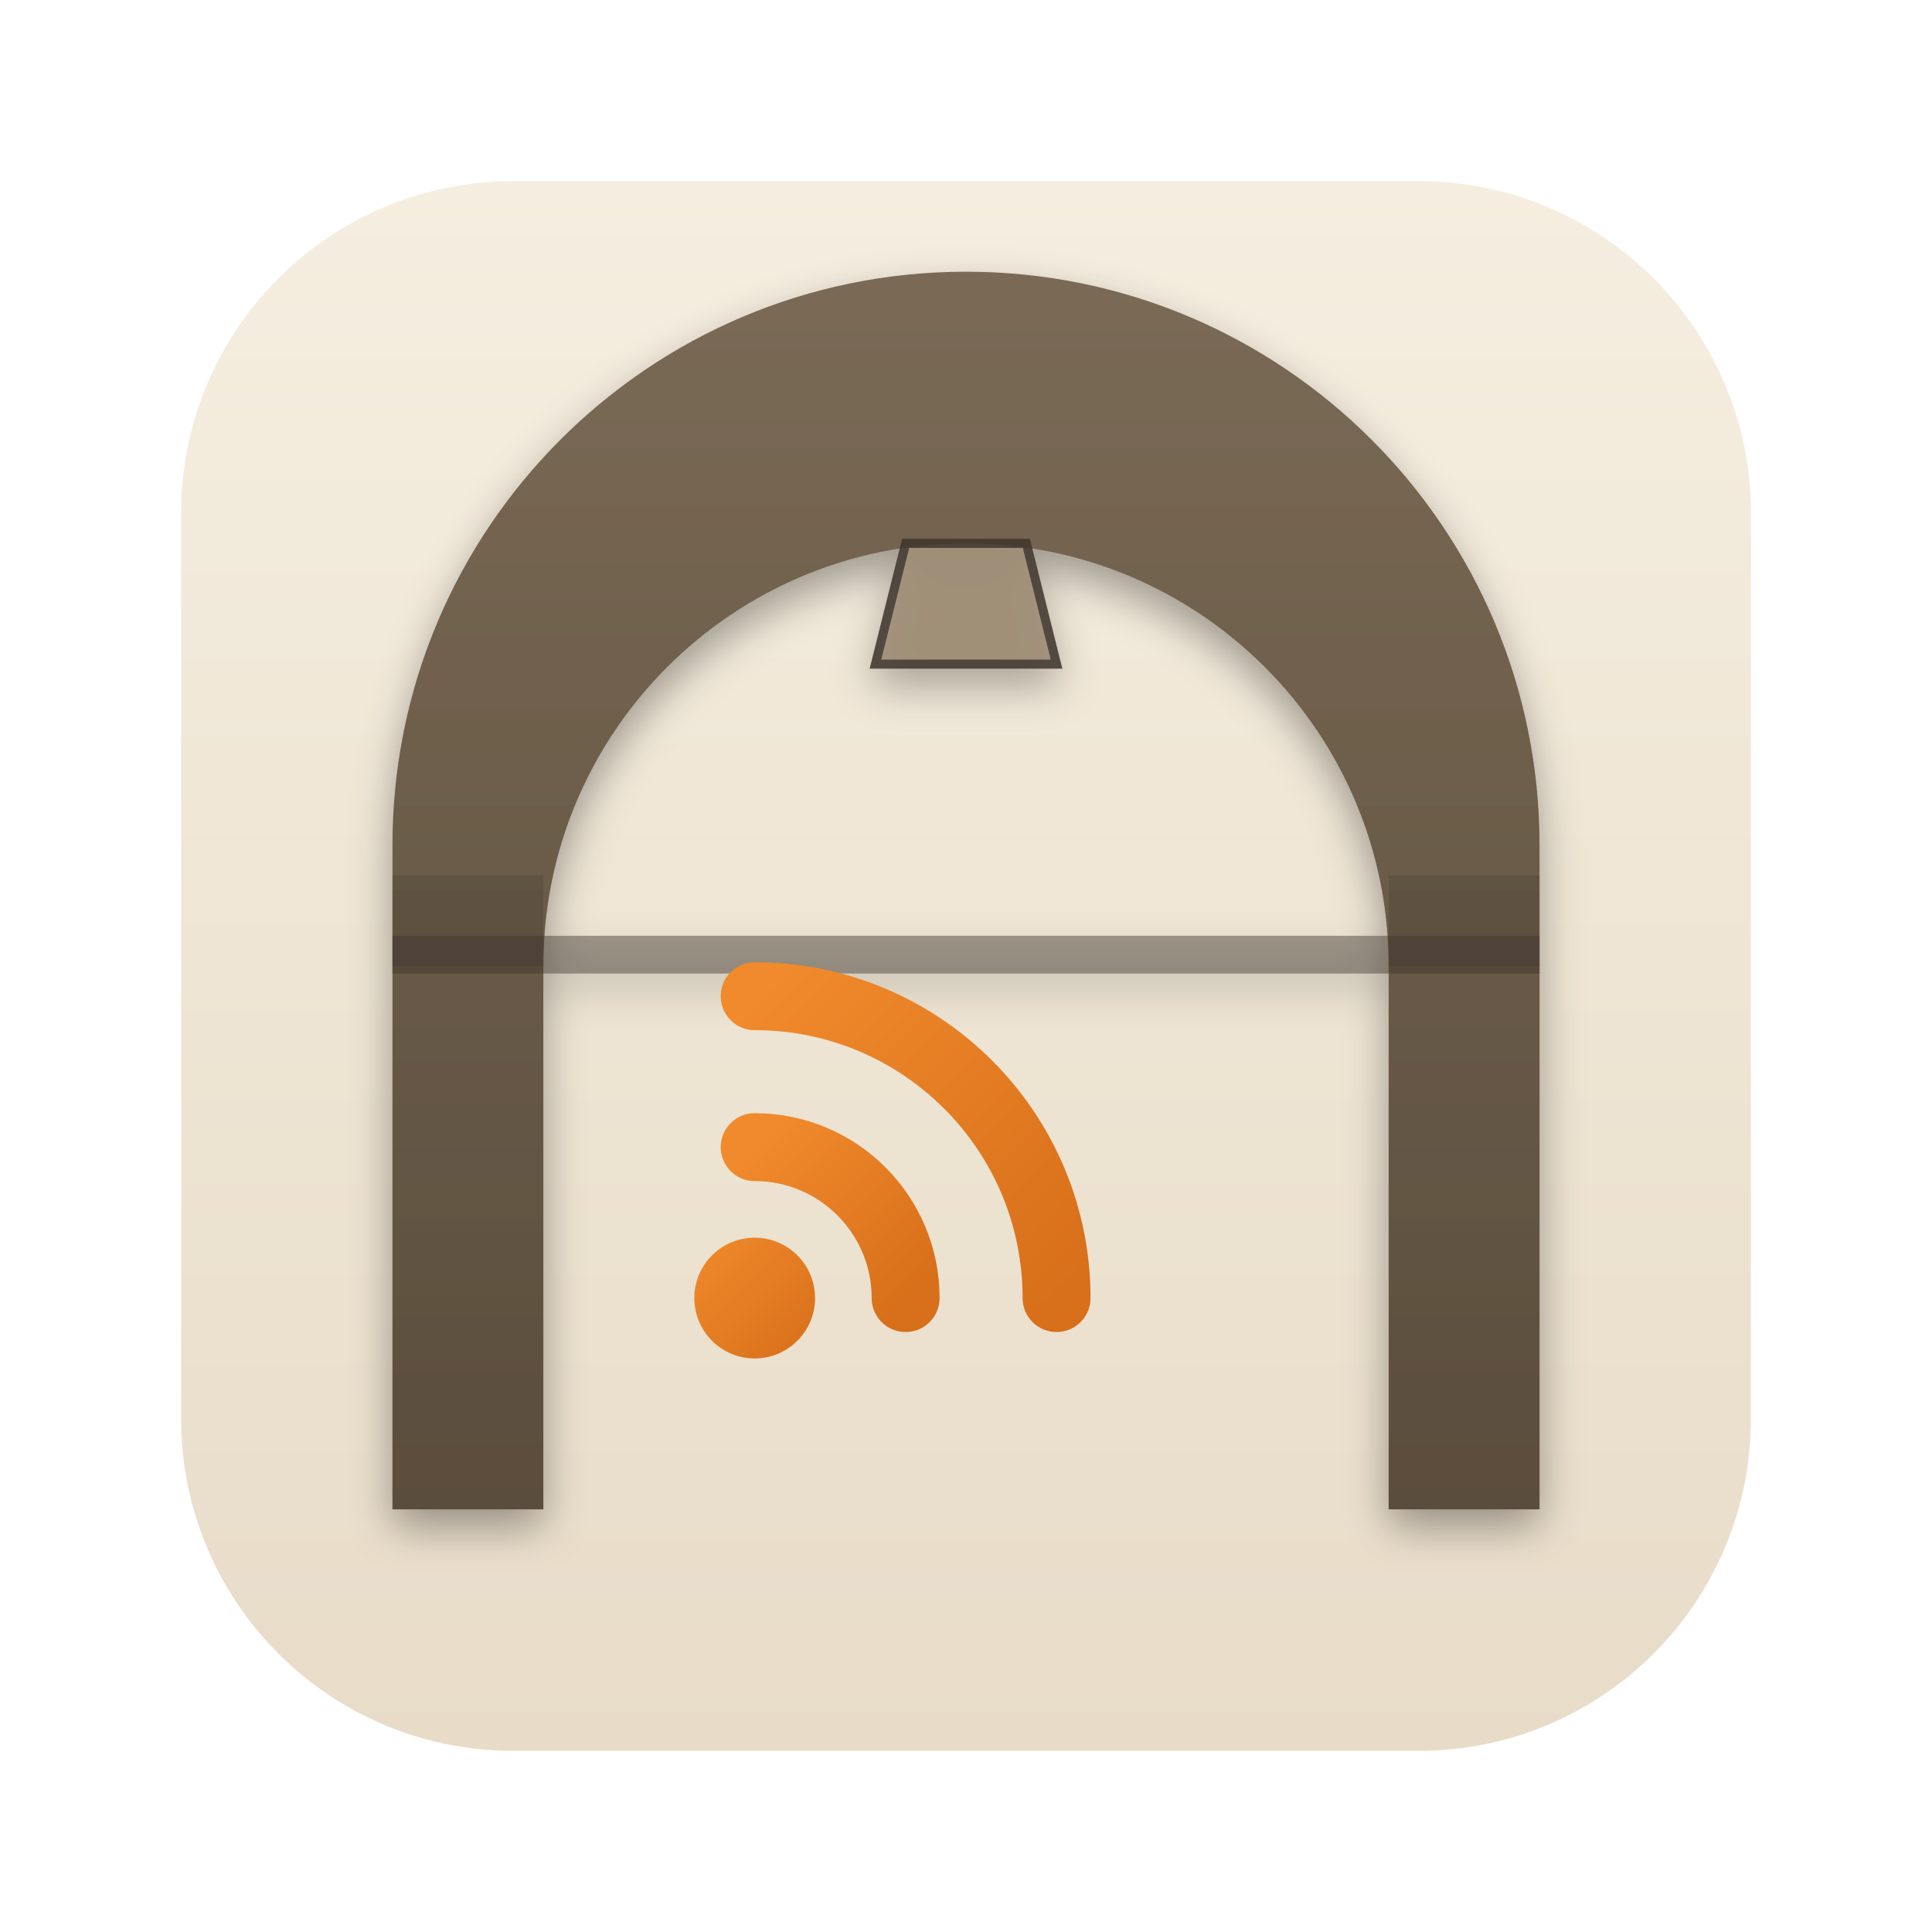
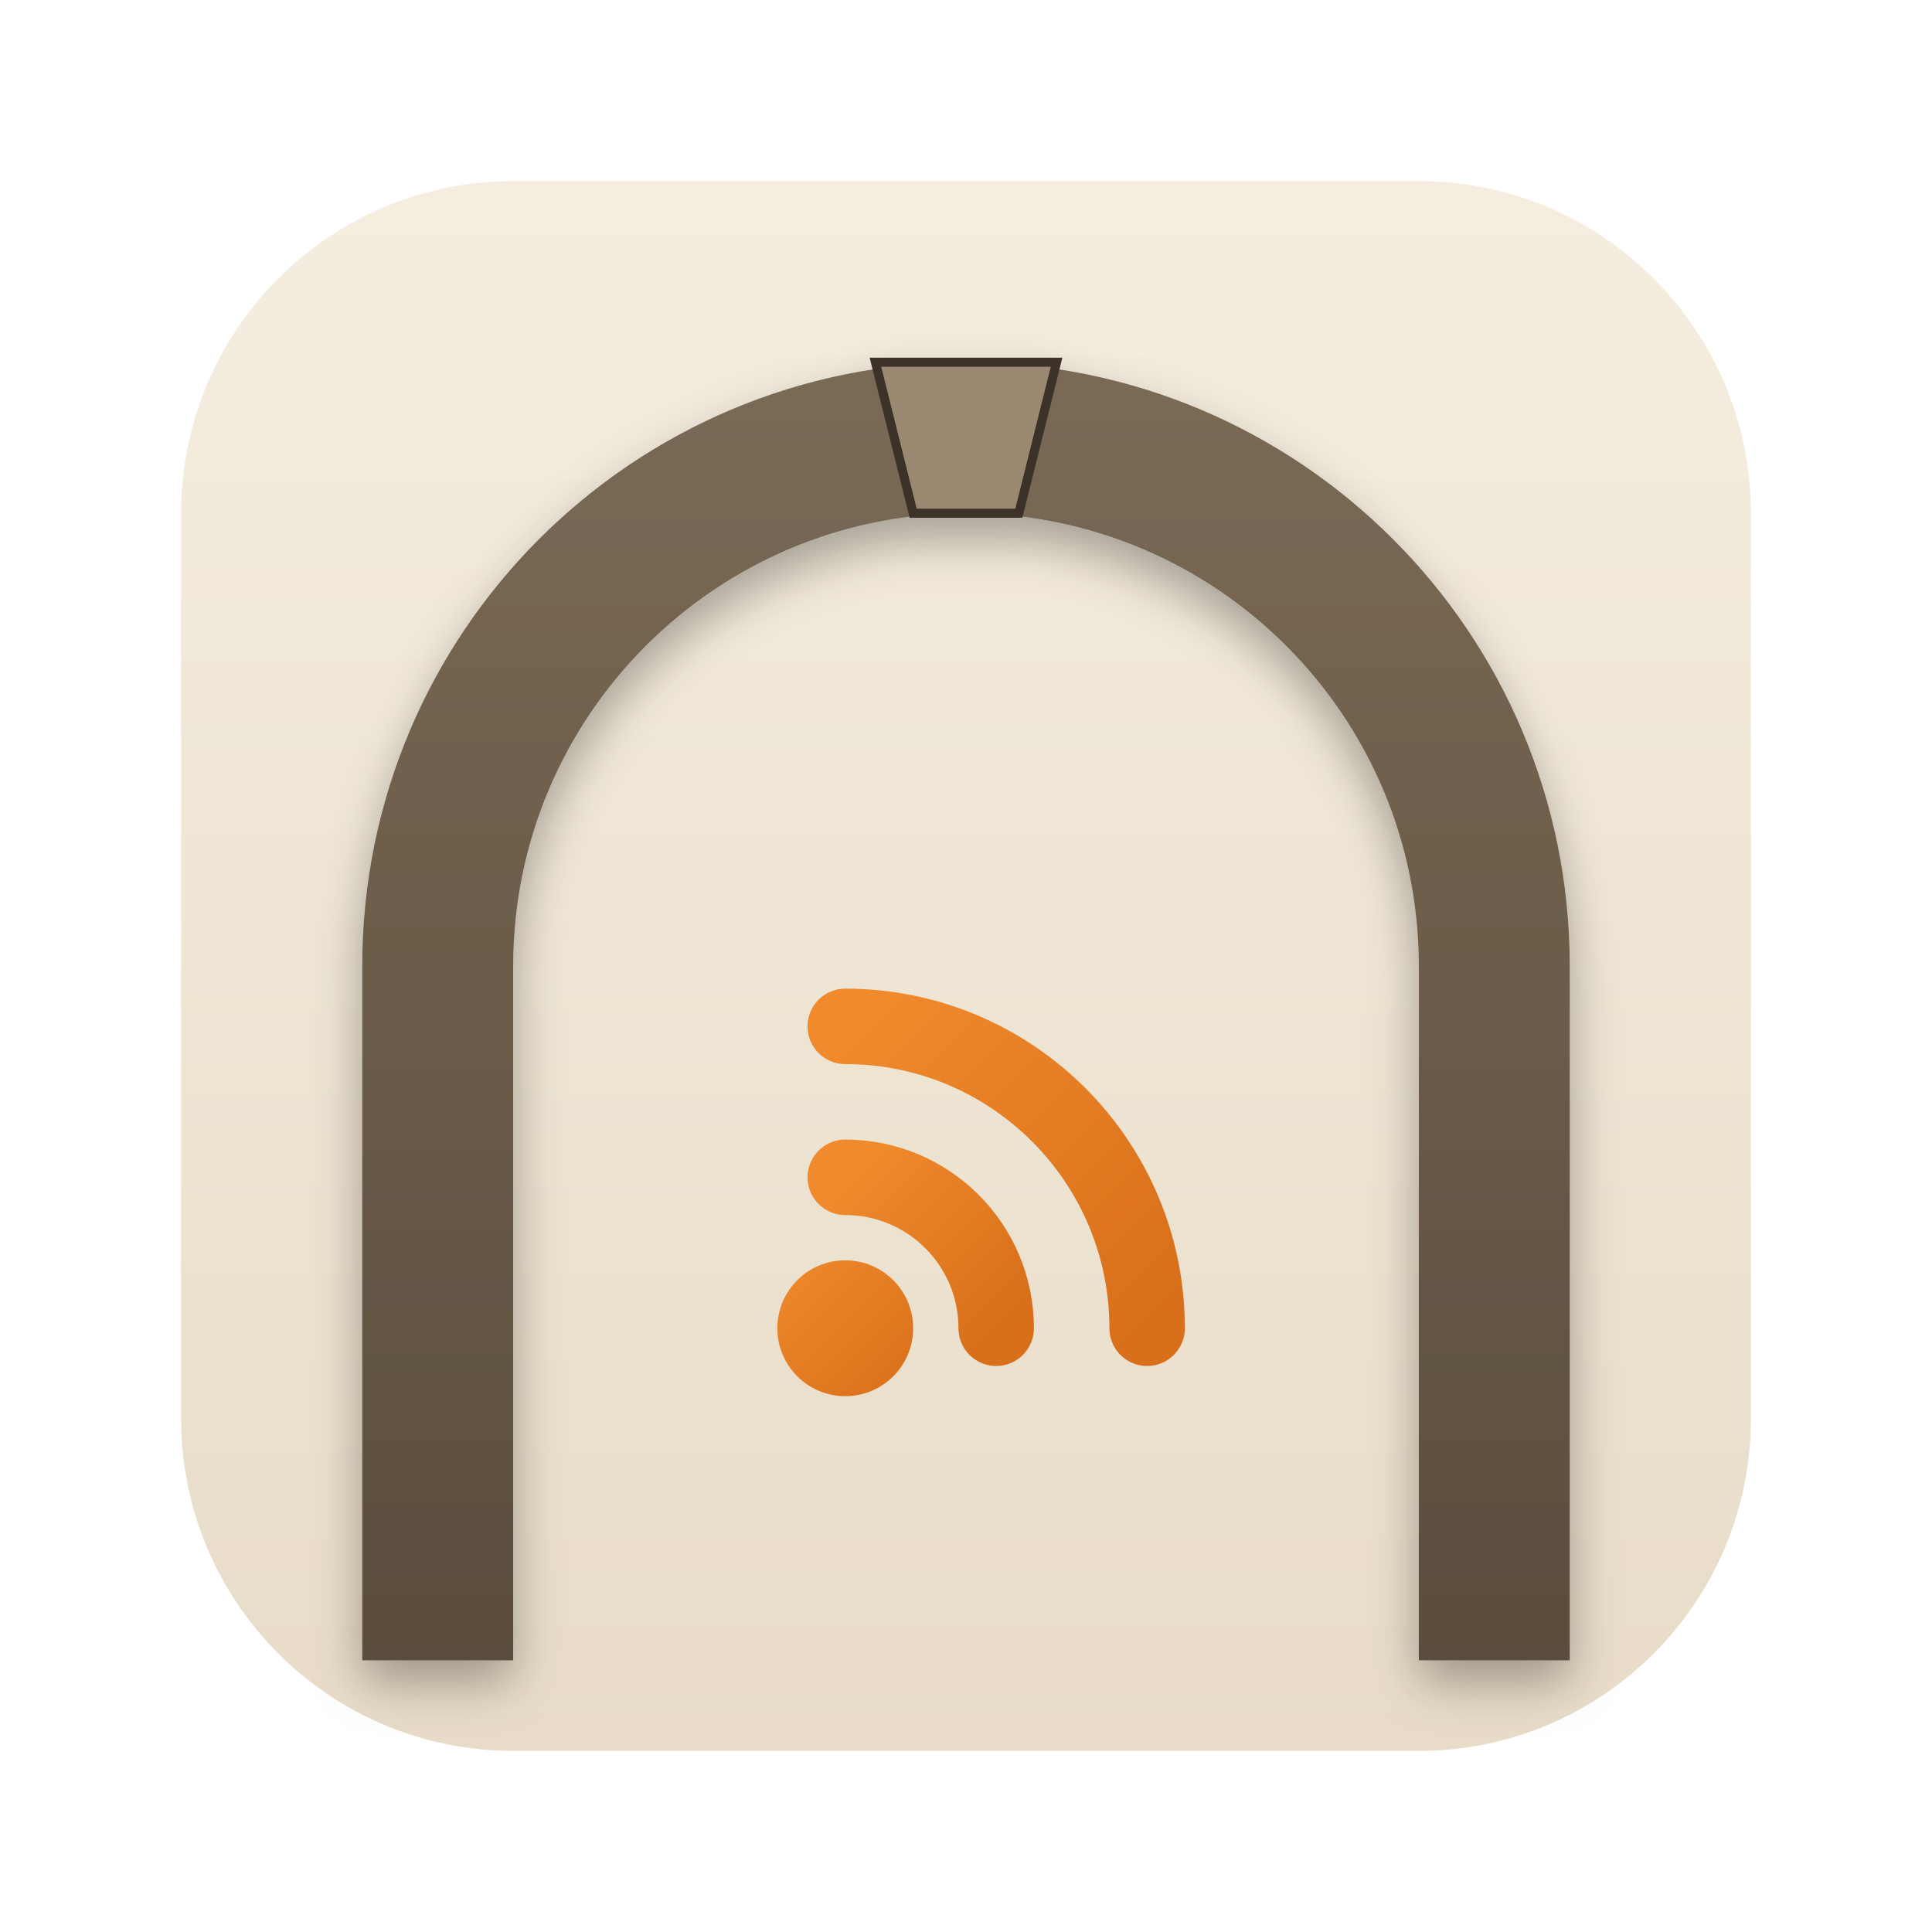
- <svg xmlns="http://www.w3.org/2000/svg" width="128" height="128" viewBox="0 0 128 128" fill="none" stroke="none">
+ <svg xmlns="http://www.w3.org/2000/svg" width="128" height="128" viewBox="0 0 128 128" fill="none">
  <defs>
    <linearGradient id="bg" x1="0" y1="0" x2="0" y2="1">
      <stop offset="0%" stop-color="#F5EEE0" />
      <stop offset="100%" stop-color="#E8DCC8" />
    </linearGradient>
    <linearGradient id="stone" x1="0" y1="0" x2="0" y2="1">
      <stop offset="0%" stop-color="#7A6A55" />
      <stop offset="100%" stop-color="#5A4D3D" />
    </linearGradient>
    <linearGradient id="rss" x1="0" y1="0" x2="1" y2="1">
      <stop offset="0%" stop-color="#F08A2C" />
      <stop offset="100%" stop-color="#D86F1A" />
    </linearGradient>
-     <filter id="shadow" x="-10%" y="-10%" width="120%" height="120%">
-       <feGaussianBlur in="SourceAlpha" stdDeviation="1.4" />
-       <feOffset dx="0" dy="1.2" result="offsetblur" />
+     <filter id="shadow" x="-15%" y="-15%" width="130%" height="130%">
+       <feGaussianBlur in="SourceAlpha" stdDeviation="1.6" />
+       <feOffset dx="0" dy="1.5" result="b" />
      <feComponentTransfer>
-         <feFuncA type="linear" slope="0.35" />
+         <feFuncA type="linear" slope="0.32" />
      </feComponentTransfer>
      <feMerge>
        <feMergeNode />
        <feMergeNode in="SourceGraphic" />
      </feMerge>
    </filter>
  </defs>
  <rect x="12" y="12" width="104" height="104" rx="22" ry="22" fill="url(#bg)" />
  <g filter="url(#shadow)">
-     <path fill="url(#stone)" fill-rule="evenodd" d="             M 26 100             L 26 56             A 38 38 0 0 1 102 56             L 102 100             L 26 100             Z             M 36 100             L 36 64             A 28 28 0 0 1 92 64             L 92 100             L 36 100             Z           " />
-     <rect x="26" y="62" width="76" height="2.5" fill="#3E332A" opacity="0.45" />
-     <rect x="26" y="58" width="10" height="6" fill="#3E332A" opacity="0.25" />
-     <rect x="92" y="58" width="10" height="6" fill="#3E332A" opacity="0.25" />
-     <path d="M 60 36 L 68 36 L 70 44 L 58 44 Z" fill="#9A8870" stroke="#3E332A" stroke-width="0.6" opacity="0.85" />
+     <path fill="url(#stone)" fill-rule="evenodd" d="             M 24 110             L 24 64             A 40 40 0 0 1 104 64             L 104 110             Z             M 34 110             L 34 64             A 30 30 0 0 1 94 64             L 94 110             Z           " />
+     <path d="M 58 24 L 70 24 L 67.5 34 L 60.5 34 Z" fill="#9A8870" stroke="#3E332A" stroke-width="0.6" />
  </g>
-   <g transform="translate(50 86)" stroke="url(#rss)" stroke-linecap="round" fill="none">
-     <circle cx="0" cy="0" r="4" fill="url(#rss)" stroke="none" />
-     <path d="M 0 -10 A 10 10 0 0 1 10 0" stroke-width="4.5" />
-     <path d="M 0 -20 A 20 20 0 0 1 20 0" stroke-width="4.5" />
+   <g transform="translate(56 88)" stroke="url(#rss)" stroke-linecap="round" fill="none">
+     <circle cx="0" cy="0" r="4.5" fill="url(#rss)" stroke="none" />
+     <path d="M 0 -10 A 10 10 0 0 1 10 0" stroke-width="5" />
+     <path d="M 0 -20 A 20 20 0 0 1 20 0" stroke-width="5" />
  </g>
</svg>
